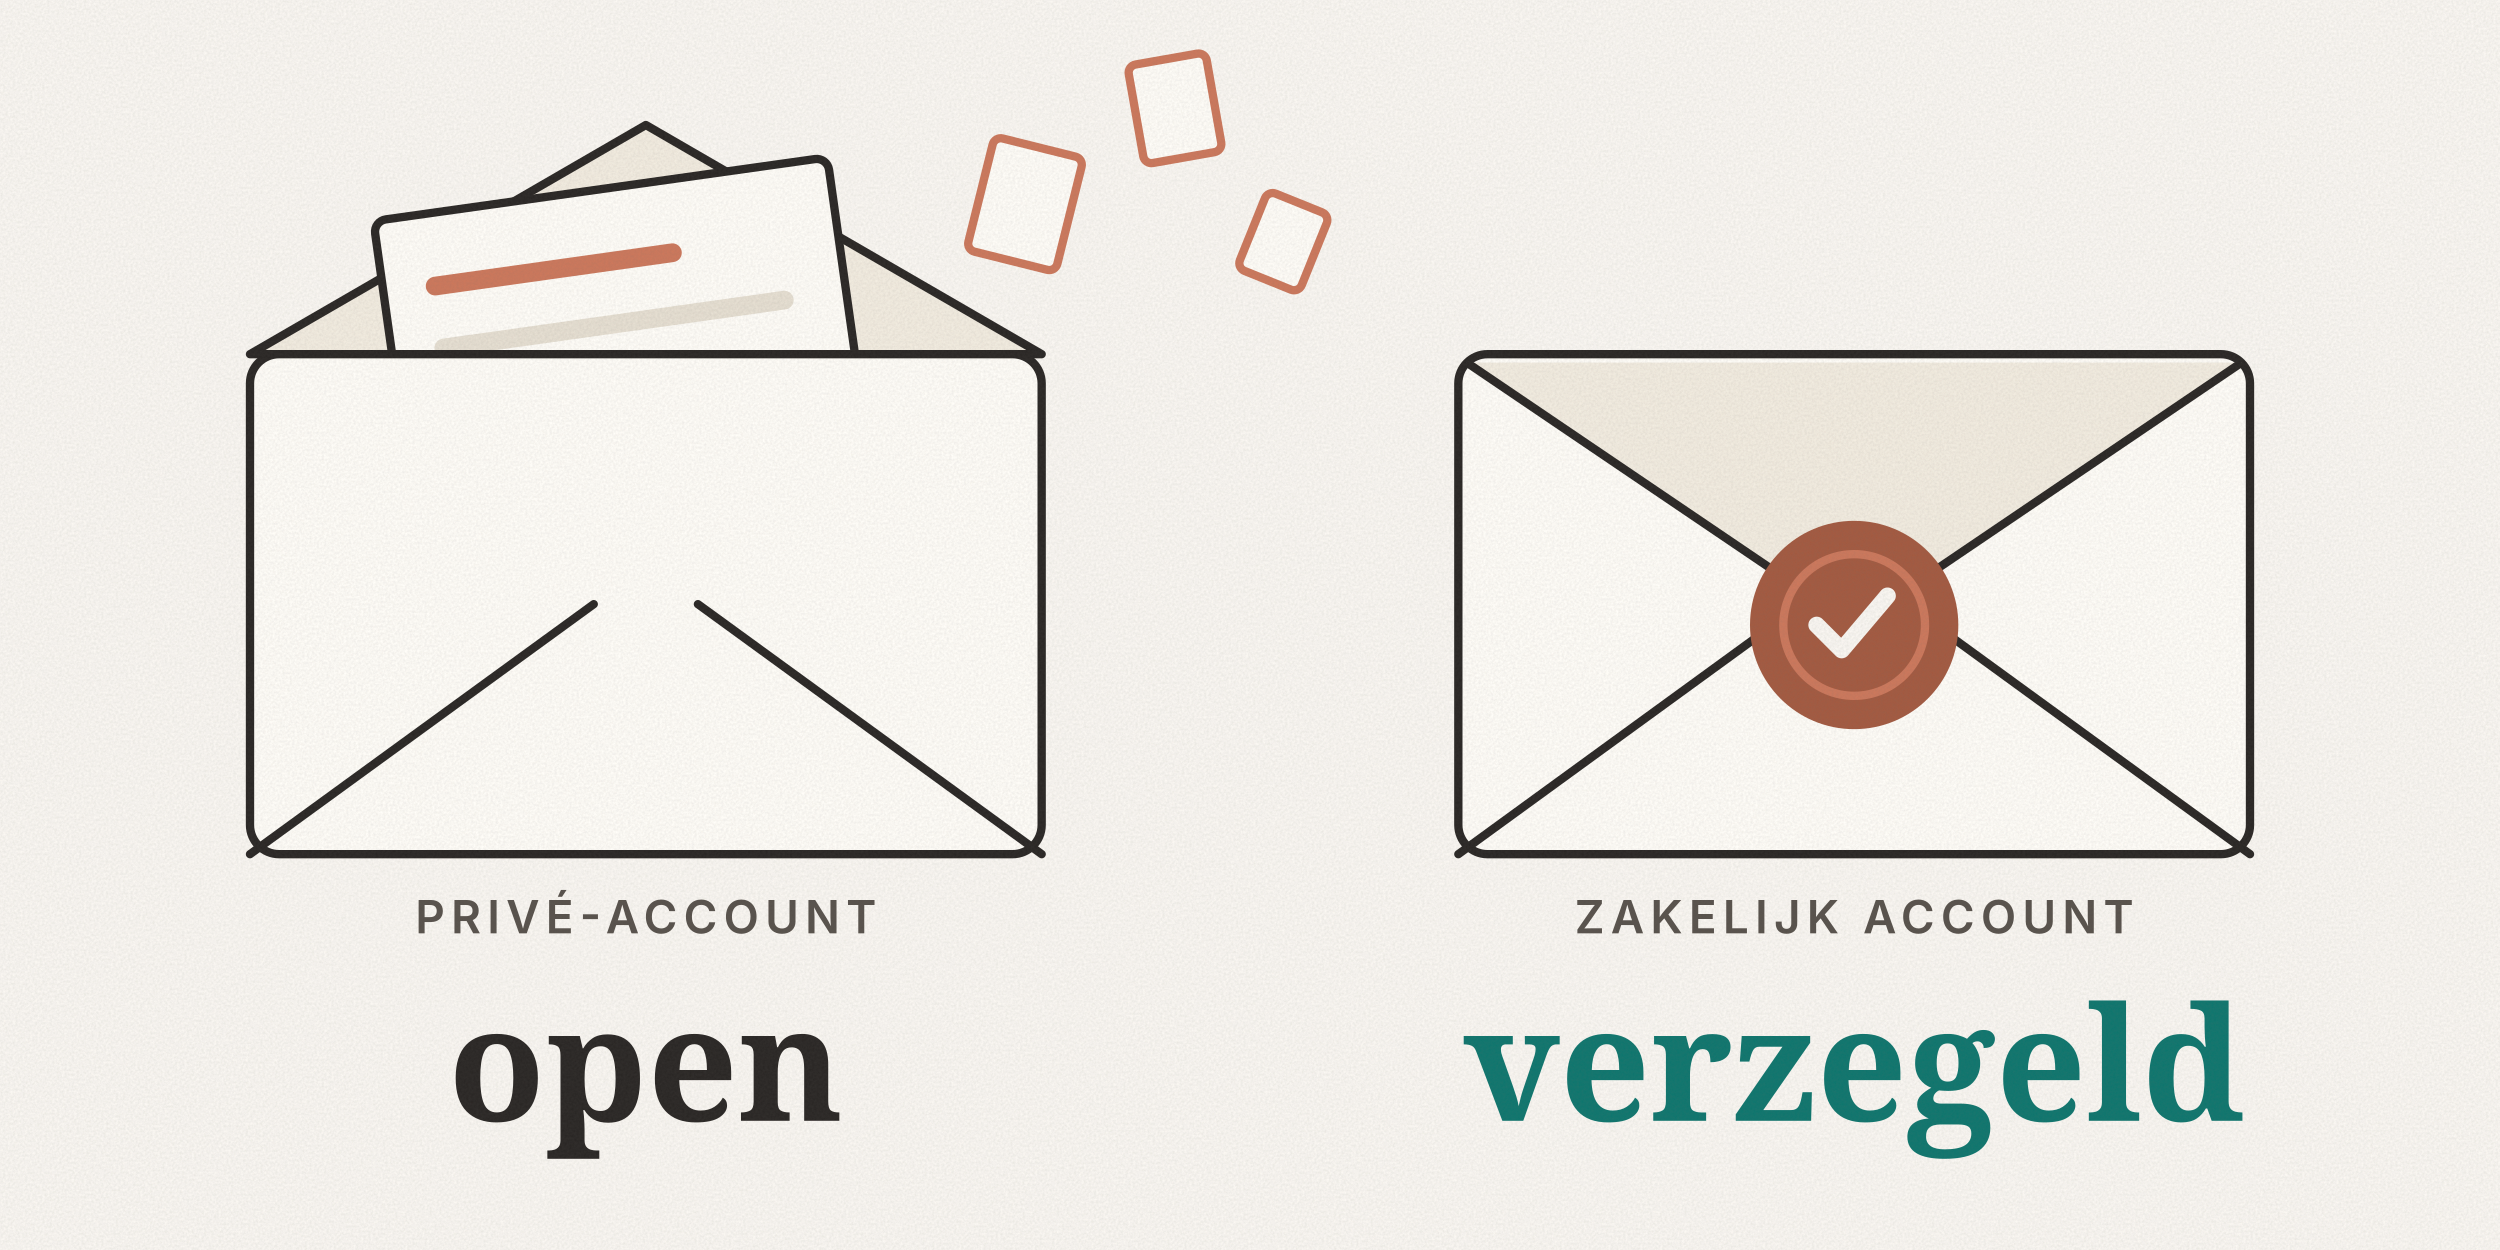
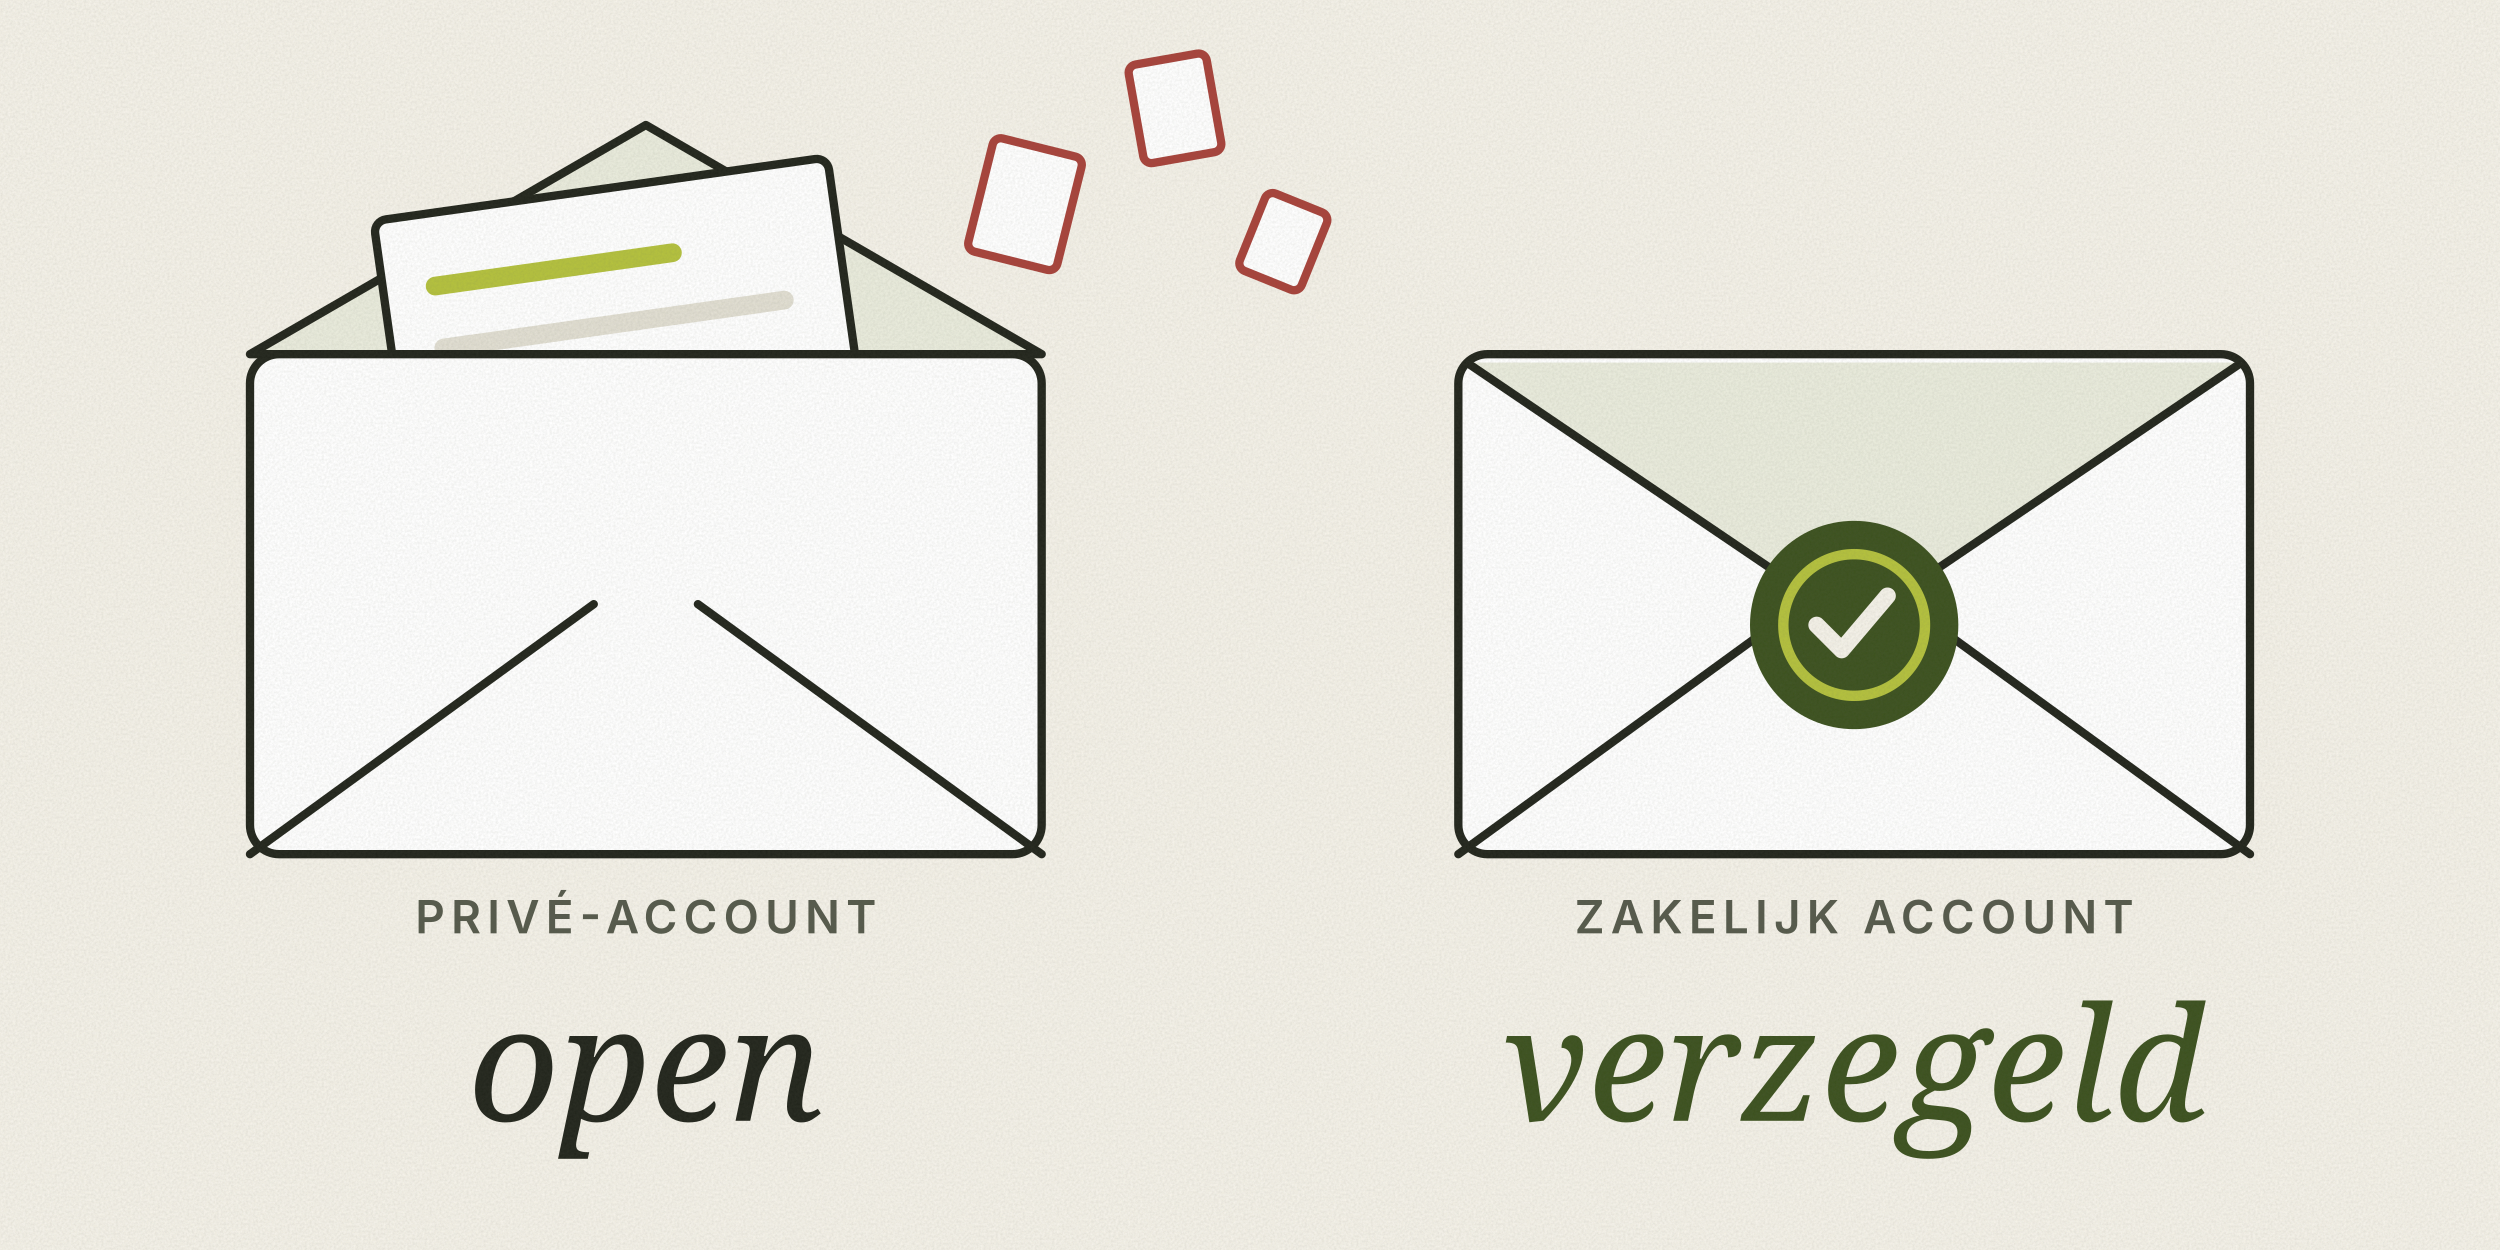
- <svg xmlns="http://www.w3.org/2000/svg" viewBox="0 0 1200 600" role="img" aria-label="Een open envelop voor een privéaccount tegenover een verzegelde envelop voor een zakelijk account" font-family="Inter, system-ui, sans-serif" fill="#2A2725">
+ <svg xmlns="http://www.w3.org/2000/svg" viewBox="0 0 1200 600" role="img" aria-label="Een open envelop voor een privéaccount tegenover een verzegelde envelop voor een zakelijk account" font-family="Inter, system-ui, sans-serif" fill="#23261D">
  <defs>
    <filter id="bg" x="0" y="0" width="100%" height="100%">
      <feTurbulence type="fractalNoise" baseFrequency=".85" numOctaves="2" stitchTiles="stitch" />
-       <feColorMatrix values="0 0 0 0 .16  0 0 0 0 .15  0 0 0 0 .14  .16 0 0 0 -.03" />
+       <feColorMatrix values="0 0 0 0 .14  0 0 0 0 .15  0 0 0 0 .11  .16 0 0 0 -.03" />
    </filter>
    <marker id="ba" viewBox="0 0 10 10" refX="7" refY="5" markerWidth="4" markerHeight="4" orient="auto">
-       <path d="M0,0 L10,5 L0,10 Z" fill="#0f766e" />
+       <path d="M0,0 L10,5 L0,10 Z" fill="#3D5220" />
    </marker>
  </defs>
-   <rect width="1200" height="600" fill="#FAF7F2" />
+   <rect width="1200" height="600" fill="#F4F1E8" />
  <g>
-     <path d="M120 170 L310 60 L500 170 Z" fill="#F2ECE0" stroke="#2A2725" stroke-width="4" stroke-linejoin="round" />
-     <rect x="190" y="90" width="220" height="170" rx="6" fill="#FFFDF8" stroke="#2A2725" stroke-width="4" transform="rotate(-8 300 175)" />
+     <path d="M120 170 L310 60 L500 170 Z" fill="#E9EBDC" stroke="#23261D" stroke-width="4" stroke-linejoin="round" />
+     <rect x="190" y="90" width="220" height="170" rx="6" fill="#FFFFFF" stroke="#23261D" stroke-width="4" transform="rotate(-8 300 175)" />
    <g stroke-width="9" stroke-linecap="round" transform="rotate(-8 300 175)">
-       <line x1="215" y1="125" x2="330" y2="125" stroke="#CC785C" />
-       <line x1="215" y1="155" x2="380" y2="155" stroke="#E6DFD2" />
+       <line x1="215" y1="125" x2="330" y2="125" stroke="#B4C13E" />
+       <line x1="215" y1="155" x2="380" y2="155" stroke="#E1DED2" />
    </g>
-     <g fill="#FFFDF8" stroke="#CC785C" stroke-width="4">
+     <g fill="#FFFFFF" stroke="#A8433B" stroke-width="4">
      <rect x="470" y="70" width="44" height="56" rx="4" transform="rotate(14 492 98)" />
      <rect x="545" y="28" width="38" height="48" rx="4" transform="rotate(-10 564 52)" />
      <rect x="600" y="96" width="32" height="40" rx="4" transform="rotate(22 616 116)" />
    </g>
-     <rect x="120" y="170" width="380" height="240" rx="14" fill="#FFFDF8" stroke="#2A2725" stroke-width="4" />
-     <path d="M120 410 L285 290 M500 410 L335 290" stroke="#2A2725" stroke-width="4" stroke-linecap="round" />
-     <rect x="700" y="170" width="380" height="240" rx="14" fill="#FFFDF8" stroke="#2A2725" stroke-width="4" />
-     <path d="M700 410 L865 290 M1080 410 L915 290" stroke="#2A2725" stroke-width="4" stroke-linecap="round" />
-     <path d="M704 174 L890 300 L1076 174" fill="#F2ECE0" stroke="#2A2725" stroke-width="4" stroke-linejoin="round" />
-     <circle cx="890" cy="300" r="50" fill="#A35A41" />
-     <circle cx="890" cy="300" r="34" fill="none" stroke="#CC785C" stroke-width="4" />
-     <path d="M872 300 l12 12 l22 -26" fill="none" stroke="#FAF7F2" stroke-width="8" stroke-linecap="round" stroke-linejoin="round" />
+     <rect x="120" y="170" width="380" height="240" rx="14" fill="#FFFFFF" stroke="#23261D" stroke-width="4" />
+     <path d="M120 410 L285 290 M500 410 L335 290" stroke="#23261D" stroke-width="4" stroke-linecap="round" />
+     <rect x="700" y="170" width="380" height="240" rx="14" fill="#FFFFFF" stroke="#23261D" stroke-width="4" />
+     <path d="M700 410 L865 290 M1080 410 L915 290" stroke="#23261D" stroke-width="4" stroke-linecap="round" />
+     <path d="M704 174 L890 300 L1076 174" fill="#E9EBDC" stroke="#23261D" stroke-width="4" stroke-linejoin="round" />
+     <circle cx="890" cy="300" r="50" fill="#3D5220" />
+     <circle cx="890" cy="300" r="34" fill="none" stroke="#B4C13E" stroke-width="5" />
+     <path d="M872 300 l12 12 l22 -26" fill="none" stroke="#F4F1E8" stroke-width="8" stroke-linecap="round" stroke-linejoin="round" />
  </g>
-   <text x="310" y="448" text-anchor="middle" font-size="22" font-weight="600" letter-spacing="3" fill="#58524C">PRIVÉ-ACCOUNT</text>
-   <text x="310" y="538" text-anchor="middle" font-family="'Source Serif 4', Georgia, serif" font-size="76" font-weight="700">open</text>
-   <text x="890" y="448" text-anchor="middle" font-size="22" font-weight="600" letter-spacing="3" fill="#58524C">ZAKELIJK ACCOUNT</text>
-   <text x="890" y="538" text-anchor="middle" font-family="'Source Serif 4', Georgia, serif" font-size="76" font-weight="700" fill="#0f766e">verzegeld</text>
+   <text x="310" y="448" text-anchor="middle" font-size="22" font-weight="600" letter-spacing="3" fill="#565A4C">PRIVÉ-ACCOUNT</text>
+   <text font-style="italic" x="310" y="538" text-anchor="middle" font-family="'Newsreader Variable', Newsreader, Georgia, serif" font-size="76" font-weight="500">open</text>
+   <text x="890" y="448" text-anchor="middle" font-size="22" font-weight="600" letter-spacing="3" fill="#565A4C">ZAKELIJK ACCOUNT</text>
+   <text font-style="italic" x="890" y="538" text-anchor="middle" font-family="'Newsreader Variable', Newsreader, Georgia, serif" font-size="76" font-weight="500" fill="#3D5220">verzegeld</text>
  <rect width="1200" height="600" filter="url(#bg)" />
</svg>
